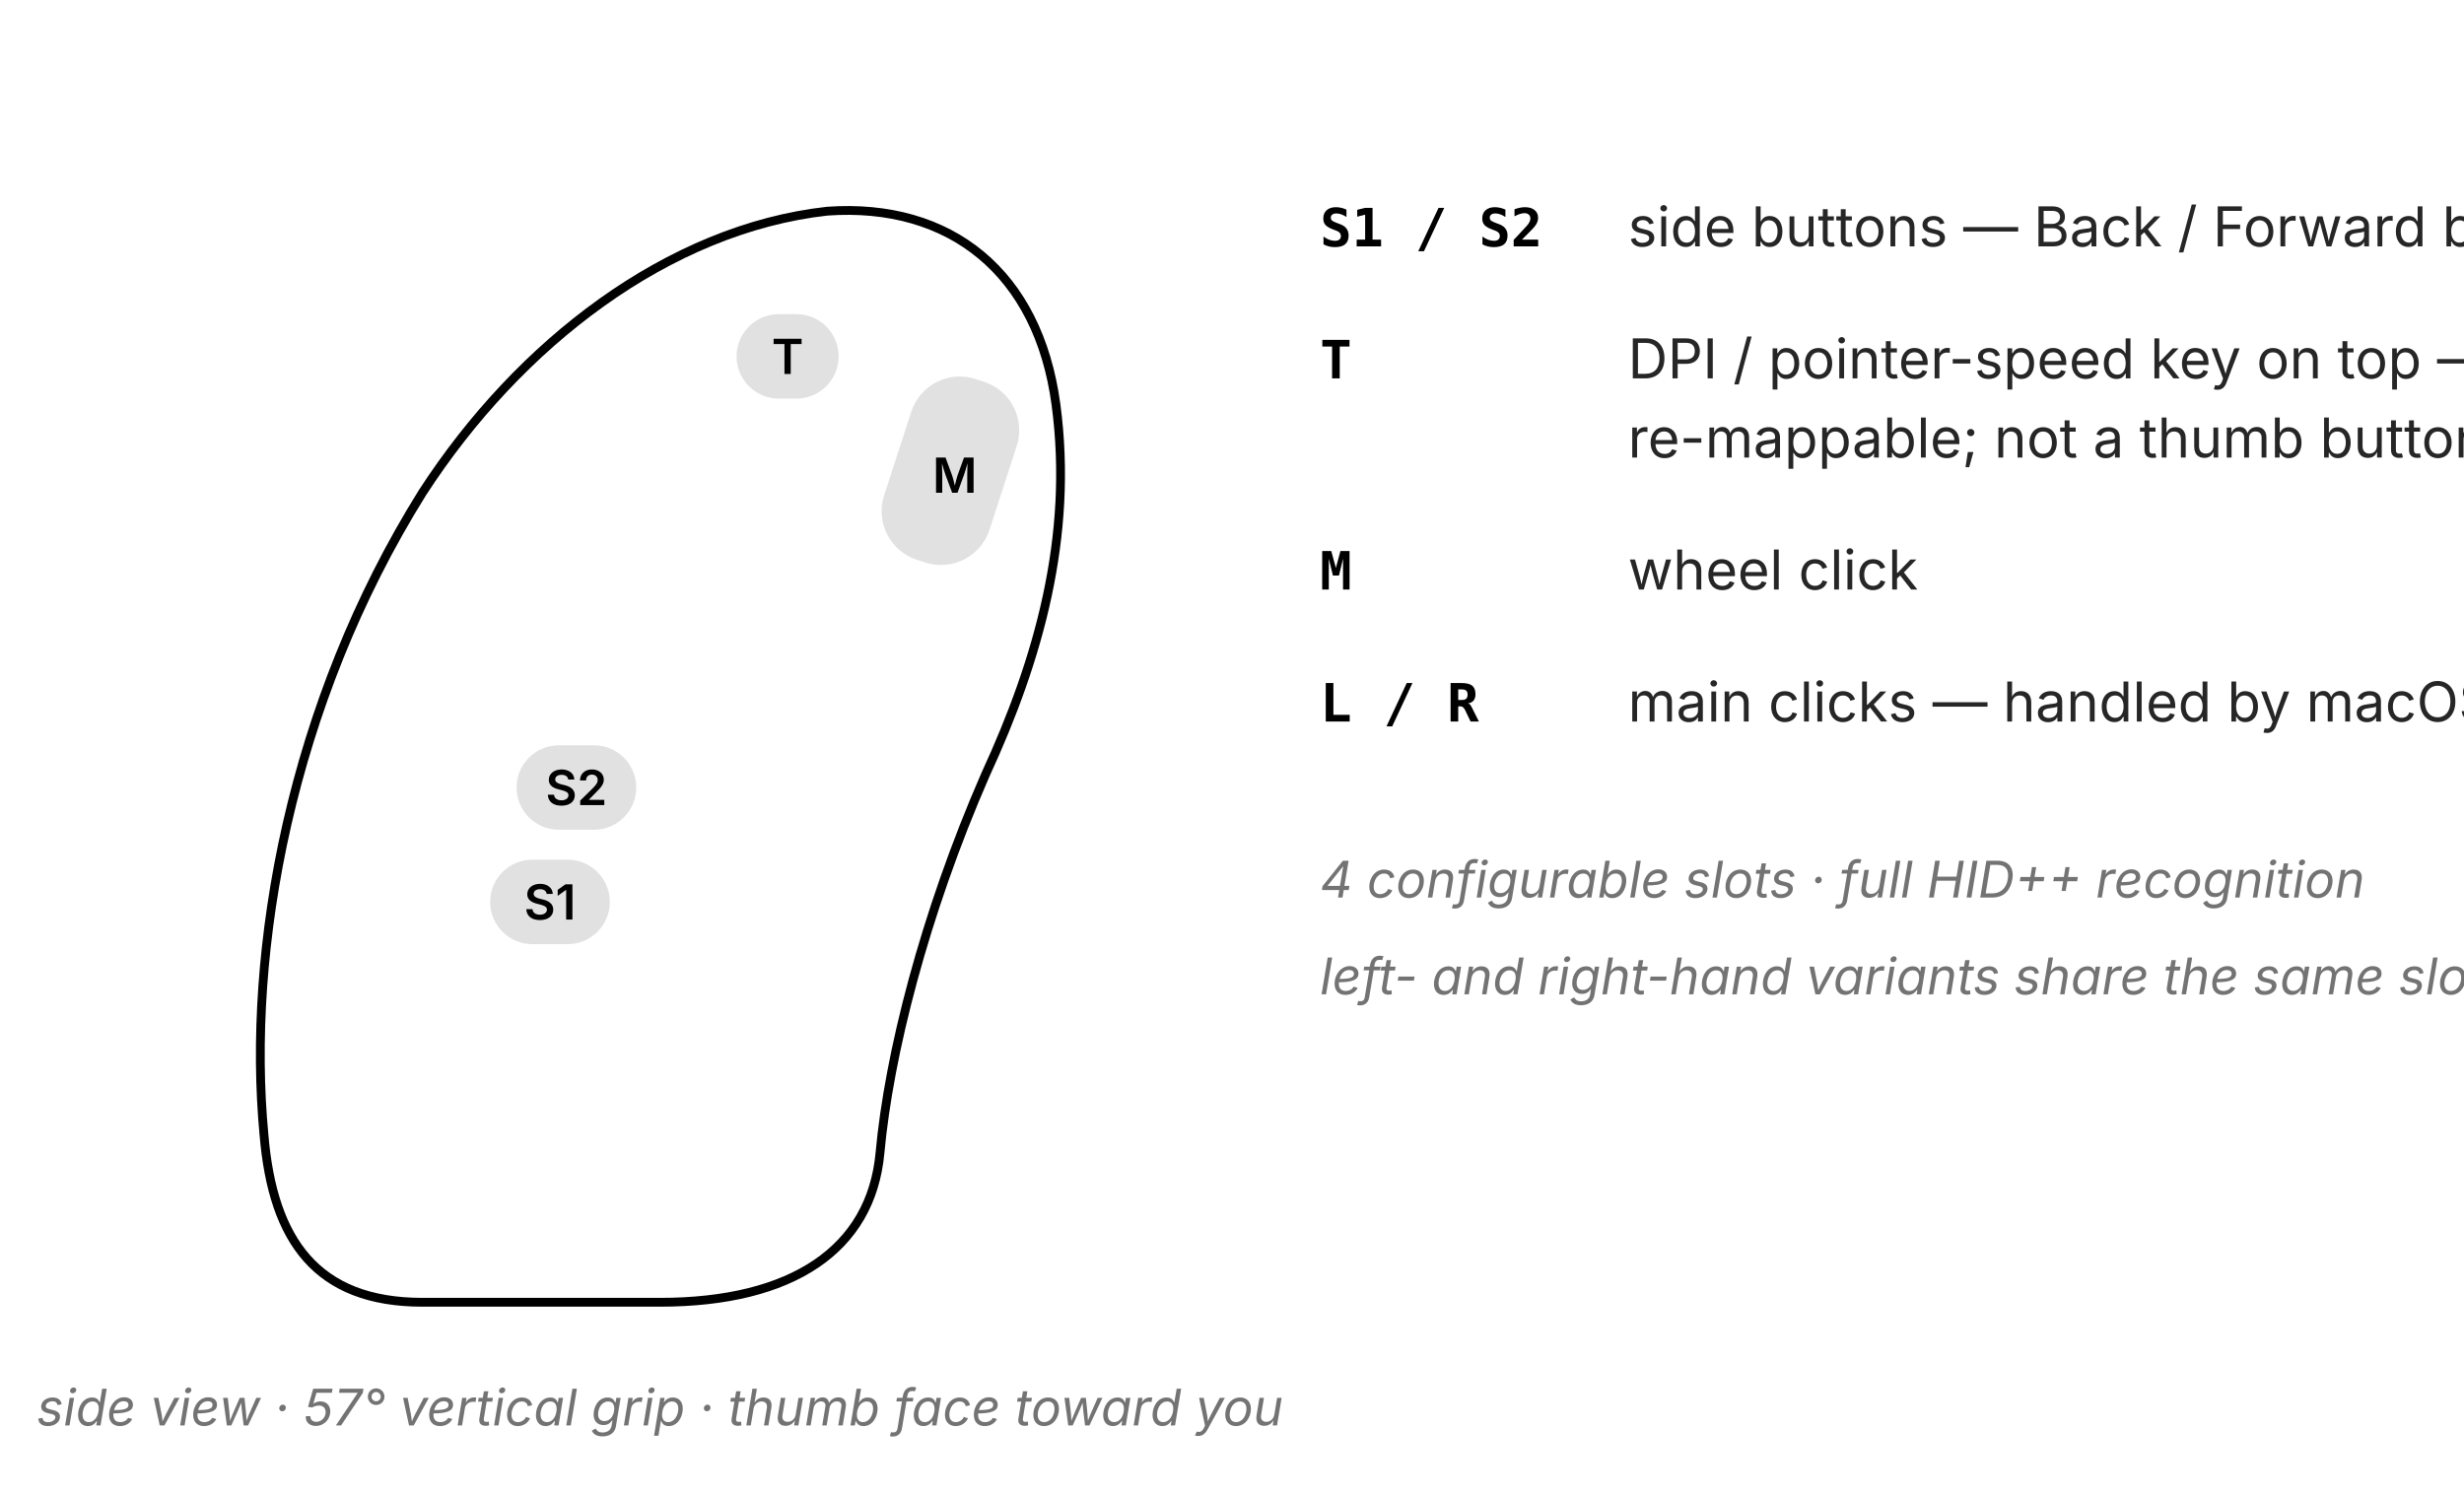
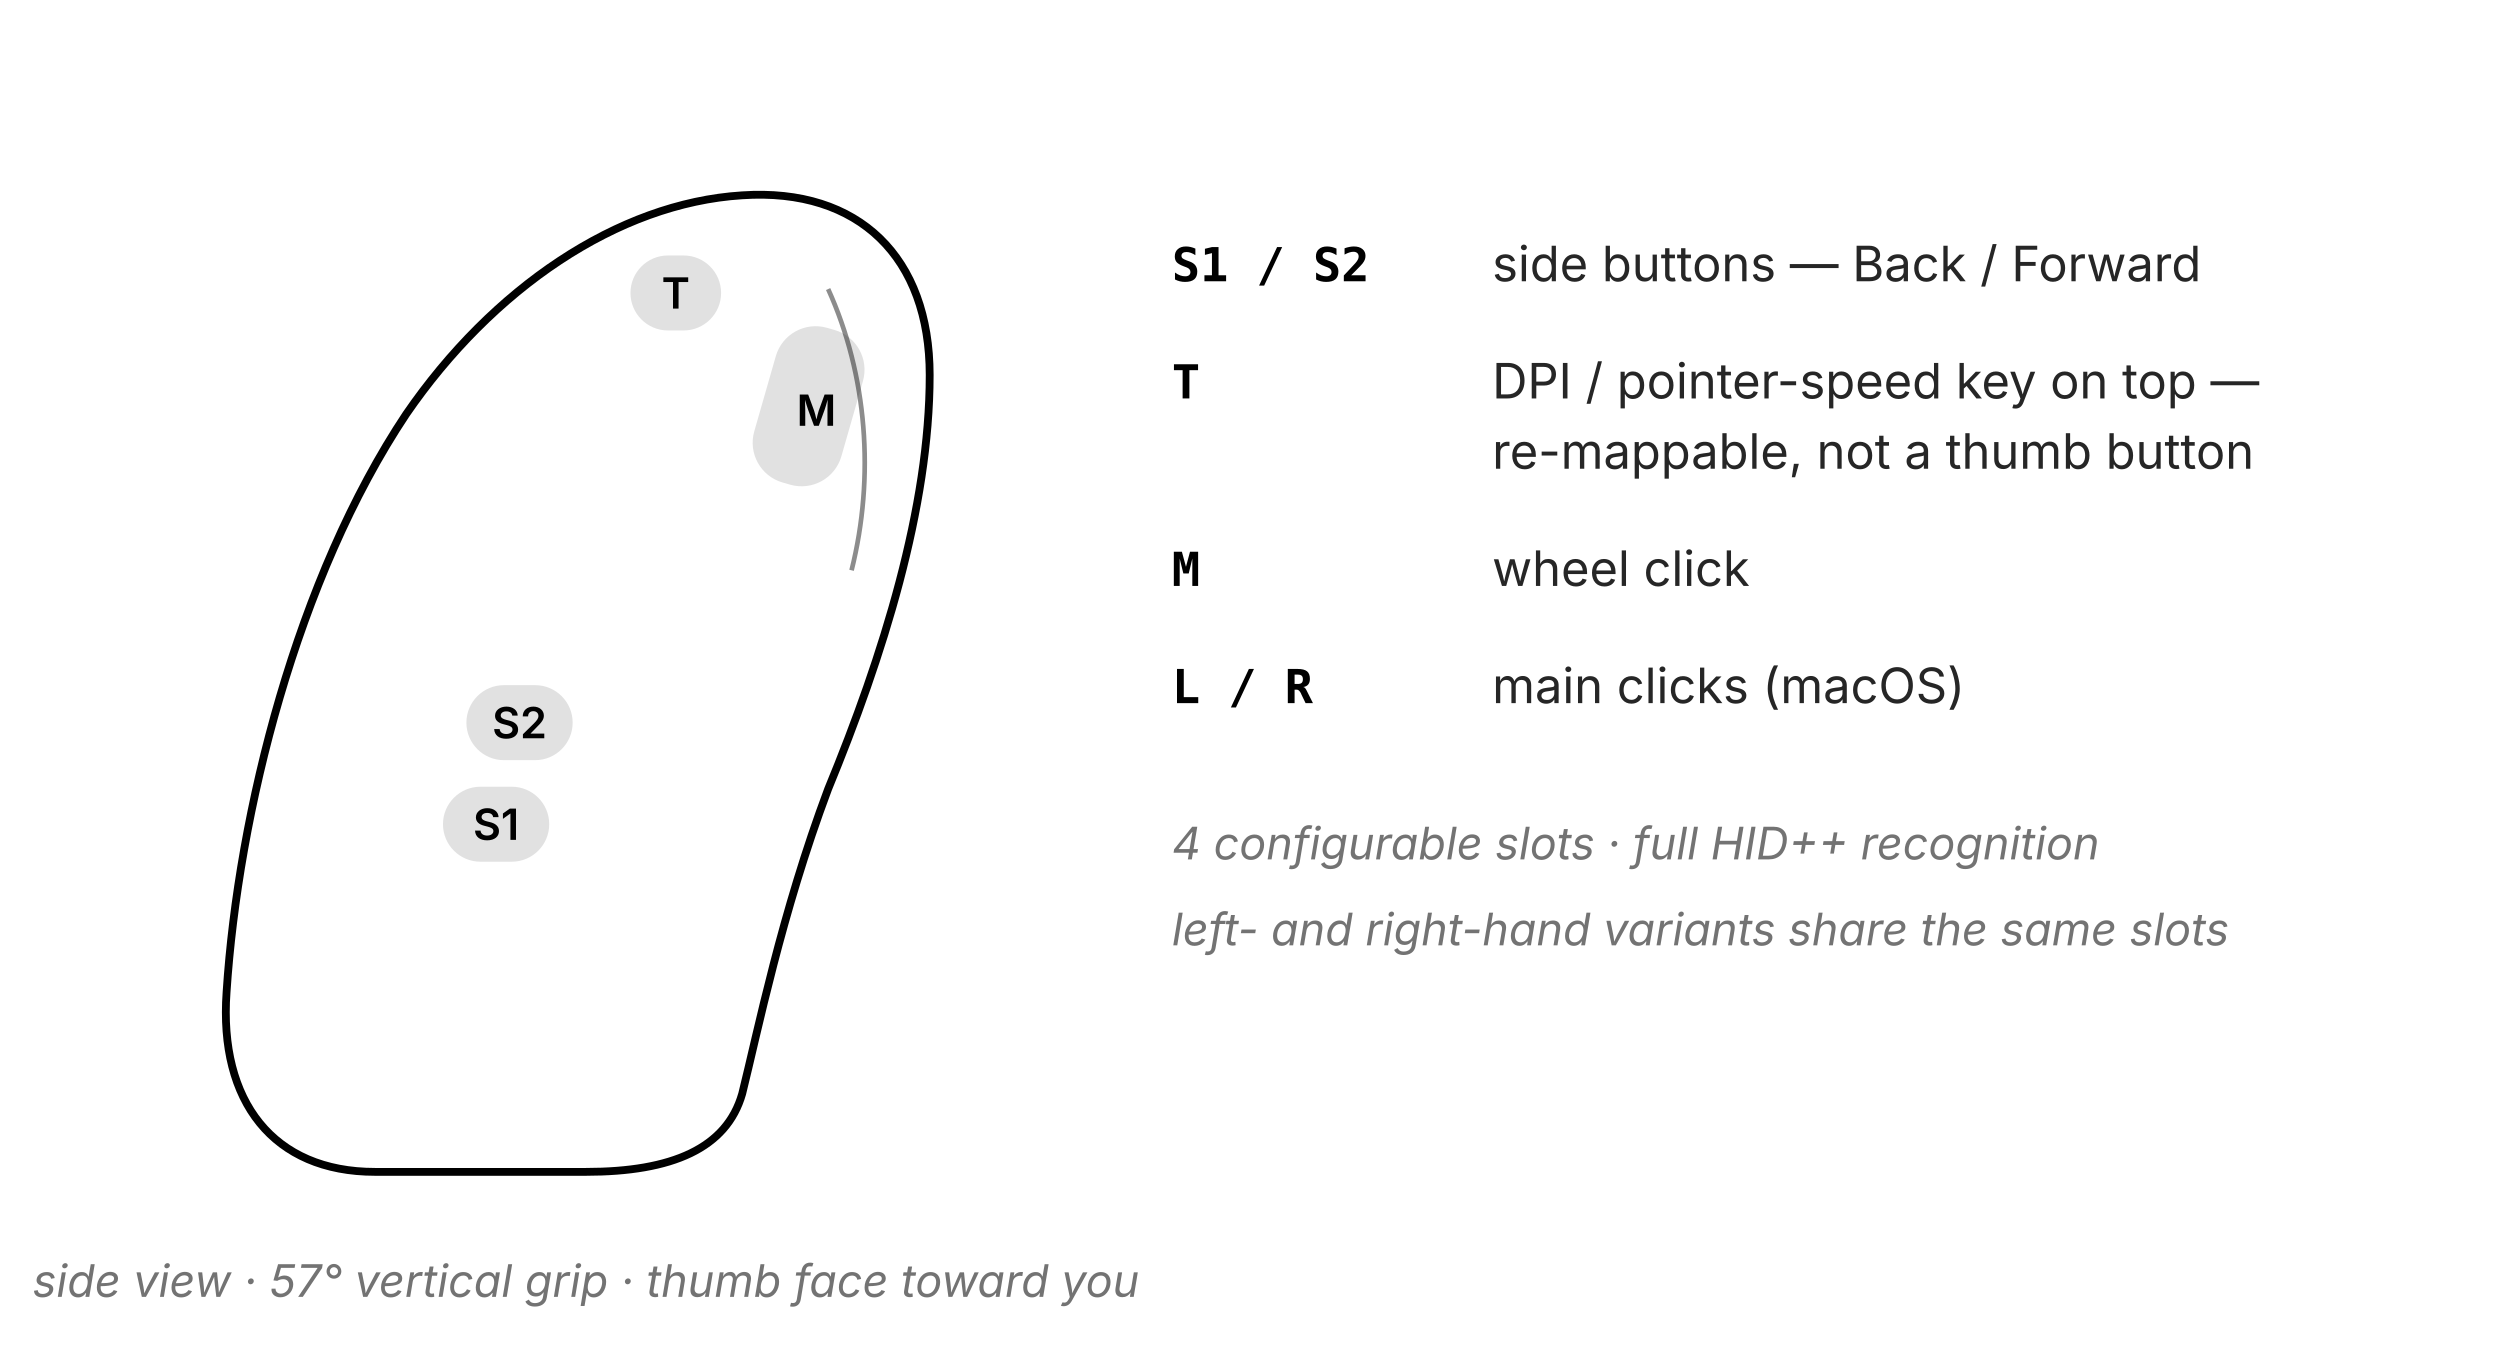
- <svg xmlns="http://www.w3.org/2000/svg" viewBox="0 0 560 340" role="img" aria-labelledby="lift-t lift-d">
+ <svg xmlns="http://www.w3.org/2000/svg" viewBox="0 0 640 350" role="img" aria-labelledby="lift-t lift-d">
  <style>
-     .outline{fill:none;stroke:currentColor;stroke-width:2;}
+     .outline{fill:none;stroke:currentColor;stroke-width:2;stroke-linejoin:round;}
+     .inner{fill:none;stroke:currentColor;stroke-width:1.2;opacity:.45;}
    .pill{fill:currentColor;opacity:.12;stroke:currentColor;stroke-width:1.2;}
    .pt{fill:currentColor;font:600 11px -apple-system,system-ui,sans-serif;text-anchor:middle;}
    .lg-code{fill:currentColor;font:600 12px ui-monospace,SFMono-Regular,Menlo,monospace;}
    .lg-name{fill:currentColor;font:400 12.5px -apple-system,system-ui,sans-serif;opacity:.85;}
    .cap{fill:currentColor;font:italic 11.5px -apple-system,system-ui,sans-serif;opacity:.55;}
  </style>
-   <path class="outline" d="M60 258     C 56 216, 66 160, 96 112     C 118 78, 152 52, 188 48     C 216 46, 236 62, 240 92     C 244 122, 236 150, 224 176     C 210 208, 202 240, 200 262     C 198 284, 180 296, 150 296     L 96 296     C 72 296, 62 282, 60 258 Z" />
-   <rect class="pill" x="204" y="86" width="24" height="42" rx="11" transform="rotate(18 216 107)" />
-   <text class="pt" x="217" y="112">M</text>
-   <rect class="pill" x="168" y="72" width="22" height="18" rx="9" />
-   <text class="pt" x="179" y="85">T</text>
-   <rect class="pill" x="118" y="170" width="26" height="18" rx="9" />
-   <text class="pt" x="131" y="183">S2</text>
-   <rect class="pill" x="112" y="196" width="26" height="18" rx="9" />
-   <text class="pt" x="125" y="209">S1</text>
-   <text class="cap" x="150" y="324" text-anchor="middle">side view · 57° vertical grip · thumb face toward you</text>
-   <g transform="translate(300,56)">
+   <path class="outline" d="M96 300     C 70 300, 56 282, 58 254     C 61 208, 76 148, 104 106     C 126 74, 158 52, 190 50     C 220 48, 238 66, 238 96     C 238 130, 226 168, 212 202     C 200 234, 194 264, 190 280     C 186 294, 172 300, 150 300 Z" />
+   <path class="inner" d="M212 74 C 222 96, 224 122, 218 146" />
+   <rect class="pill" x="196" y="84" width="22" height="40" rx="10" transform="rotate(16 207 104)" />
+   <text class="pt" x="209" y="109">M</text>
+   <rect class="pill" x="162" y="66" width="22" height="18" rx="9" />
+   <text class="pt" x="173" y="79">T</text>
+   <rect class="pill" x="120" y="176" width="26" height="18" rx="9" />
+   <text class="pt" x="133" y="189">S2</text>
+   <rect class="pill" x="114" y="202" width="26" height="18" rx="9" />
+   <text class="pt" x="127" y="215">S1</text>
+   <text class="cap" x="150" y="332" text-anchor="middle">side view · 57° vertical grip · thumb face toward you</text>
+   <g transform="translate(300,72)">
    <text class="lg-code" x="0" y="0">S1 / S2</text>
-     <text class="lg-name" x="70" y="0">side buttons — Back / Forward by default</text>
+     <text class="lg-name" x="82" y="0">side buttons — Back / Forward</text>
    <text class="lg-code" x="0" y="30">T</text>
-     <text class="lg-name" x="70" y="30">DPI / pointer-speed key on top —</text>
-     <text class="lg-name" x="70" y="48">re-mappable; not a thumb button</text>
+     <text class="lg-name" x="82" y="30">DPI / pointer-speed key on top —</text>
+     <text class="lg-name" x="82" y="48">re-mappable, not a thumb button</text>
    <text class="lg-code" x="0" y="78">M</text>
-     <text class="lg-name" x="70" y="78">wheel click</text>
+     <text class="lg-name" x="82" y="78">wheel click</text>
    <text class="lg-code" x="0" y="108">L / R</text>
-     <text class="lg-name" x="70" y="108">main clicks — handled by macOS</text>
+     <text class="lg-name" x="82" y="108">main clicks (macOS)</text>
    <text class="cap" x="0" y="148">4 configurable slots · full HID++ recognition</text>
    <text class="cap" x="0" y="170">left- and right-hand variants share the same slots</text>
  </g>
</svg>
